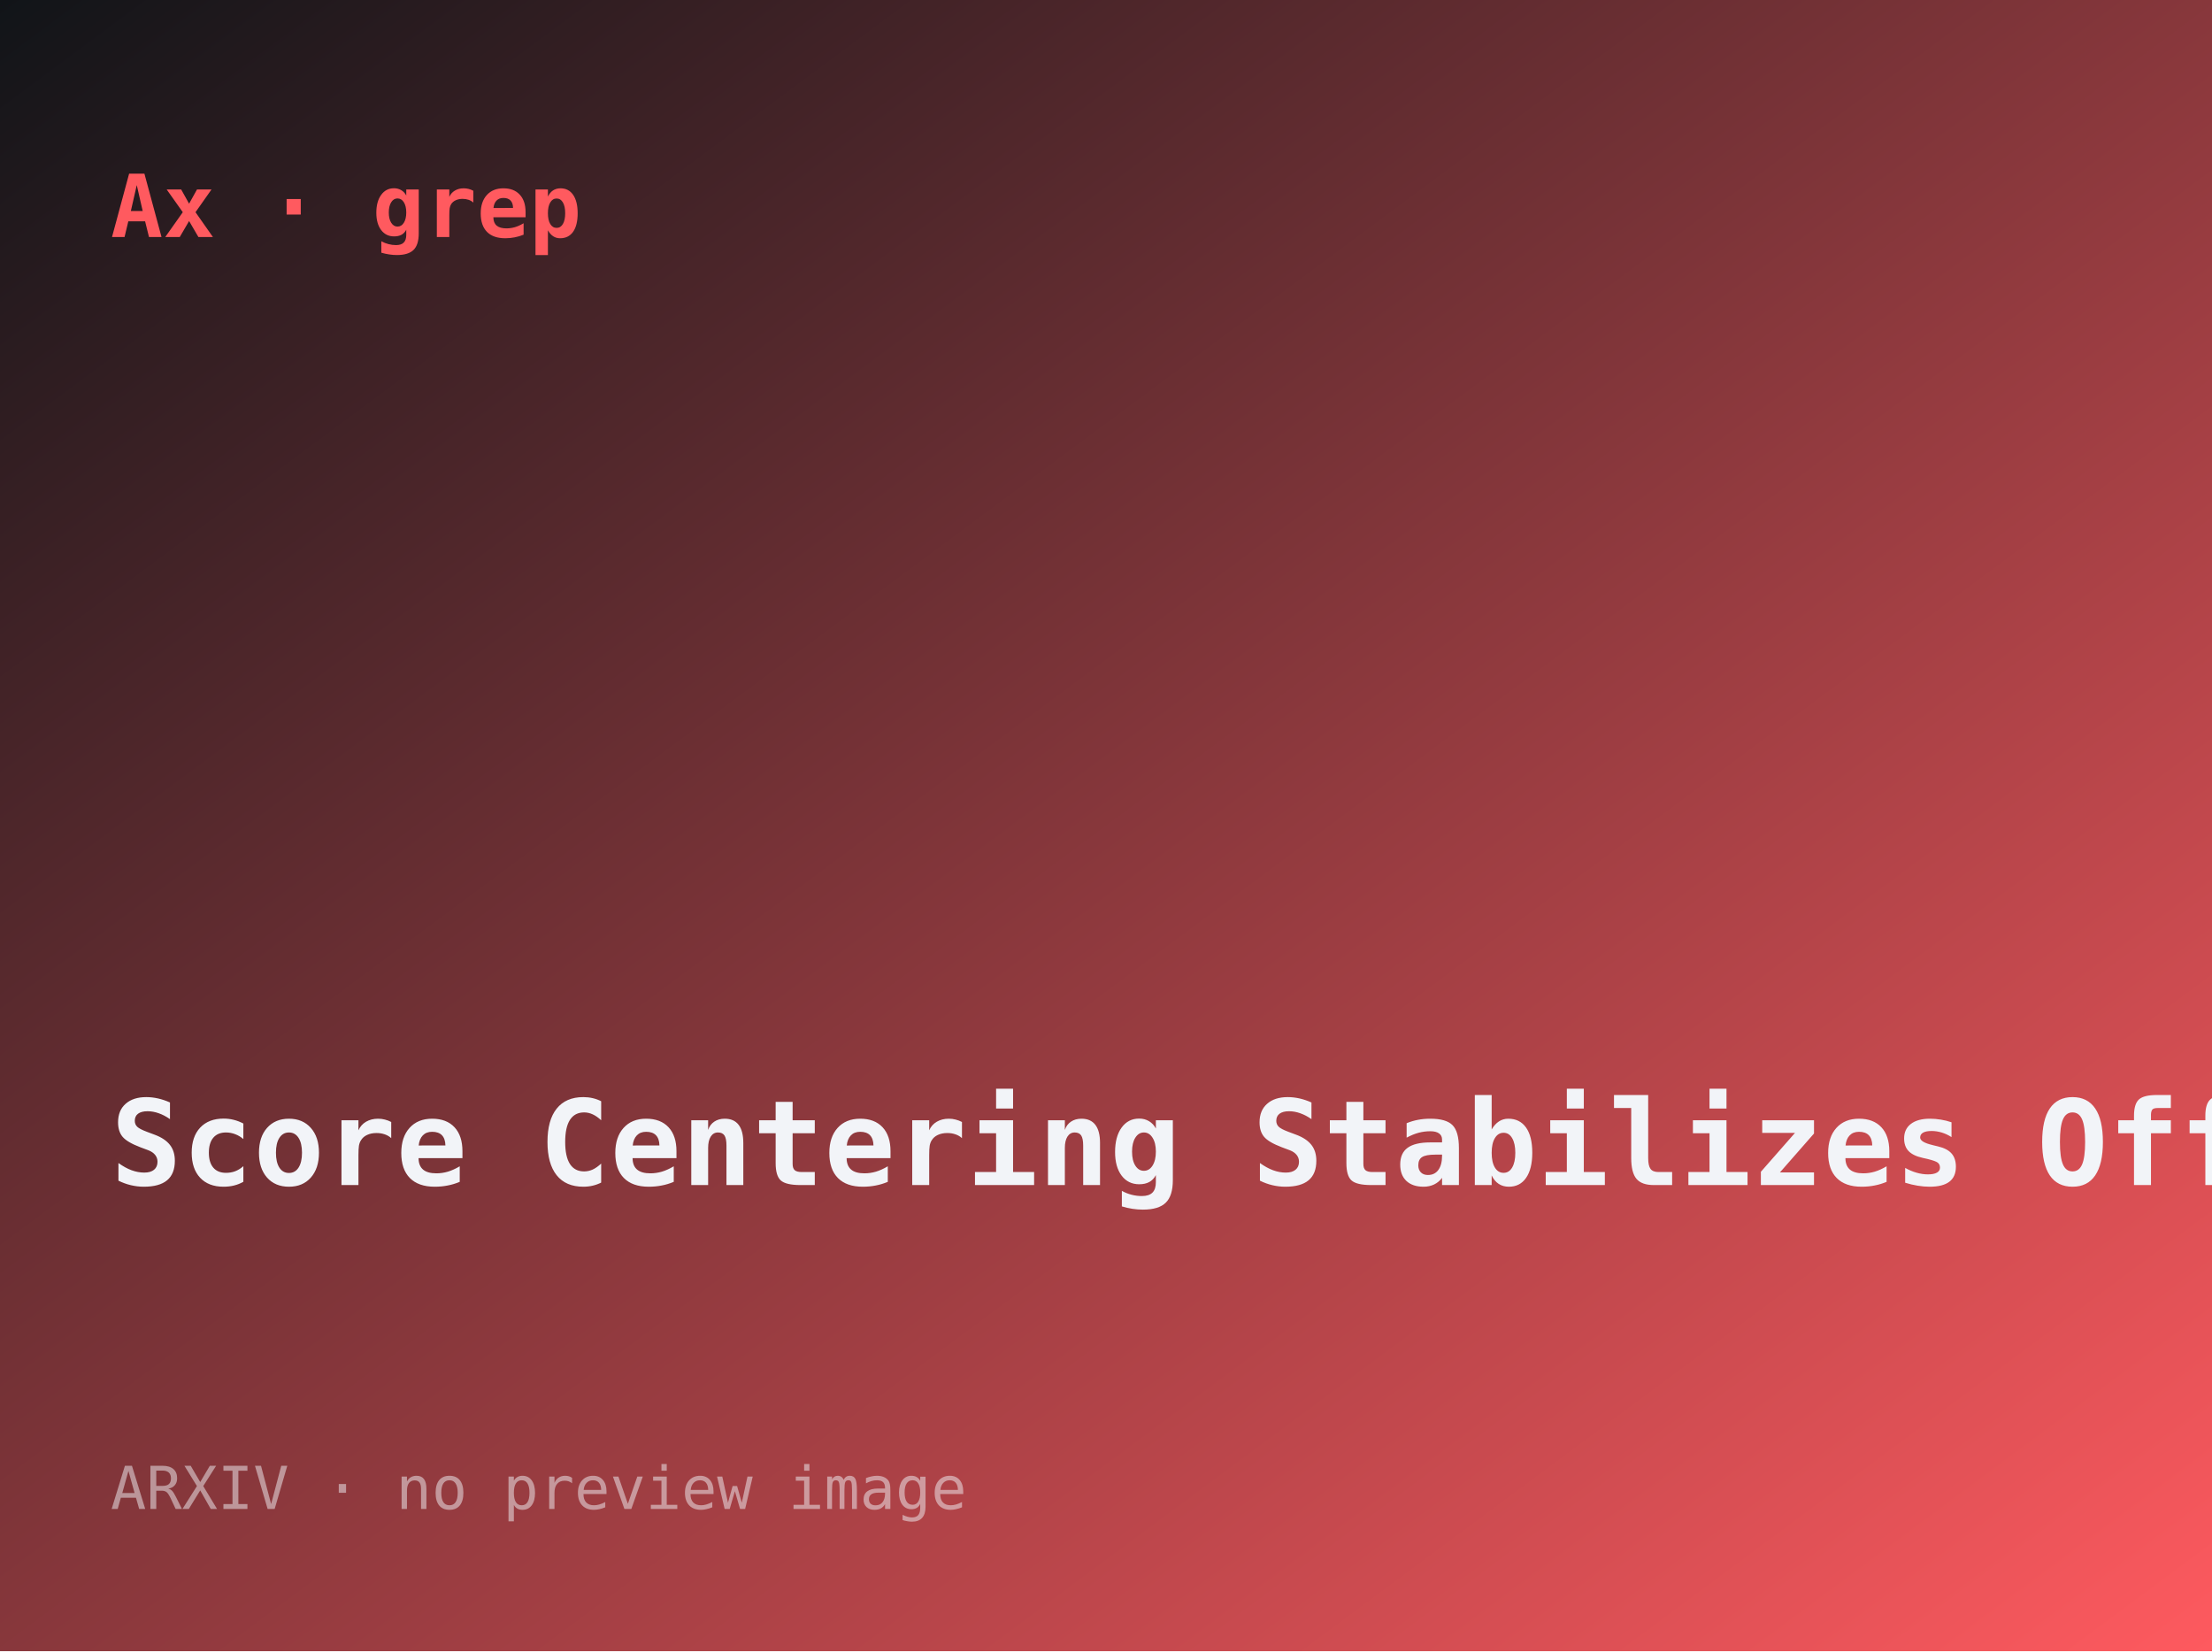
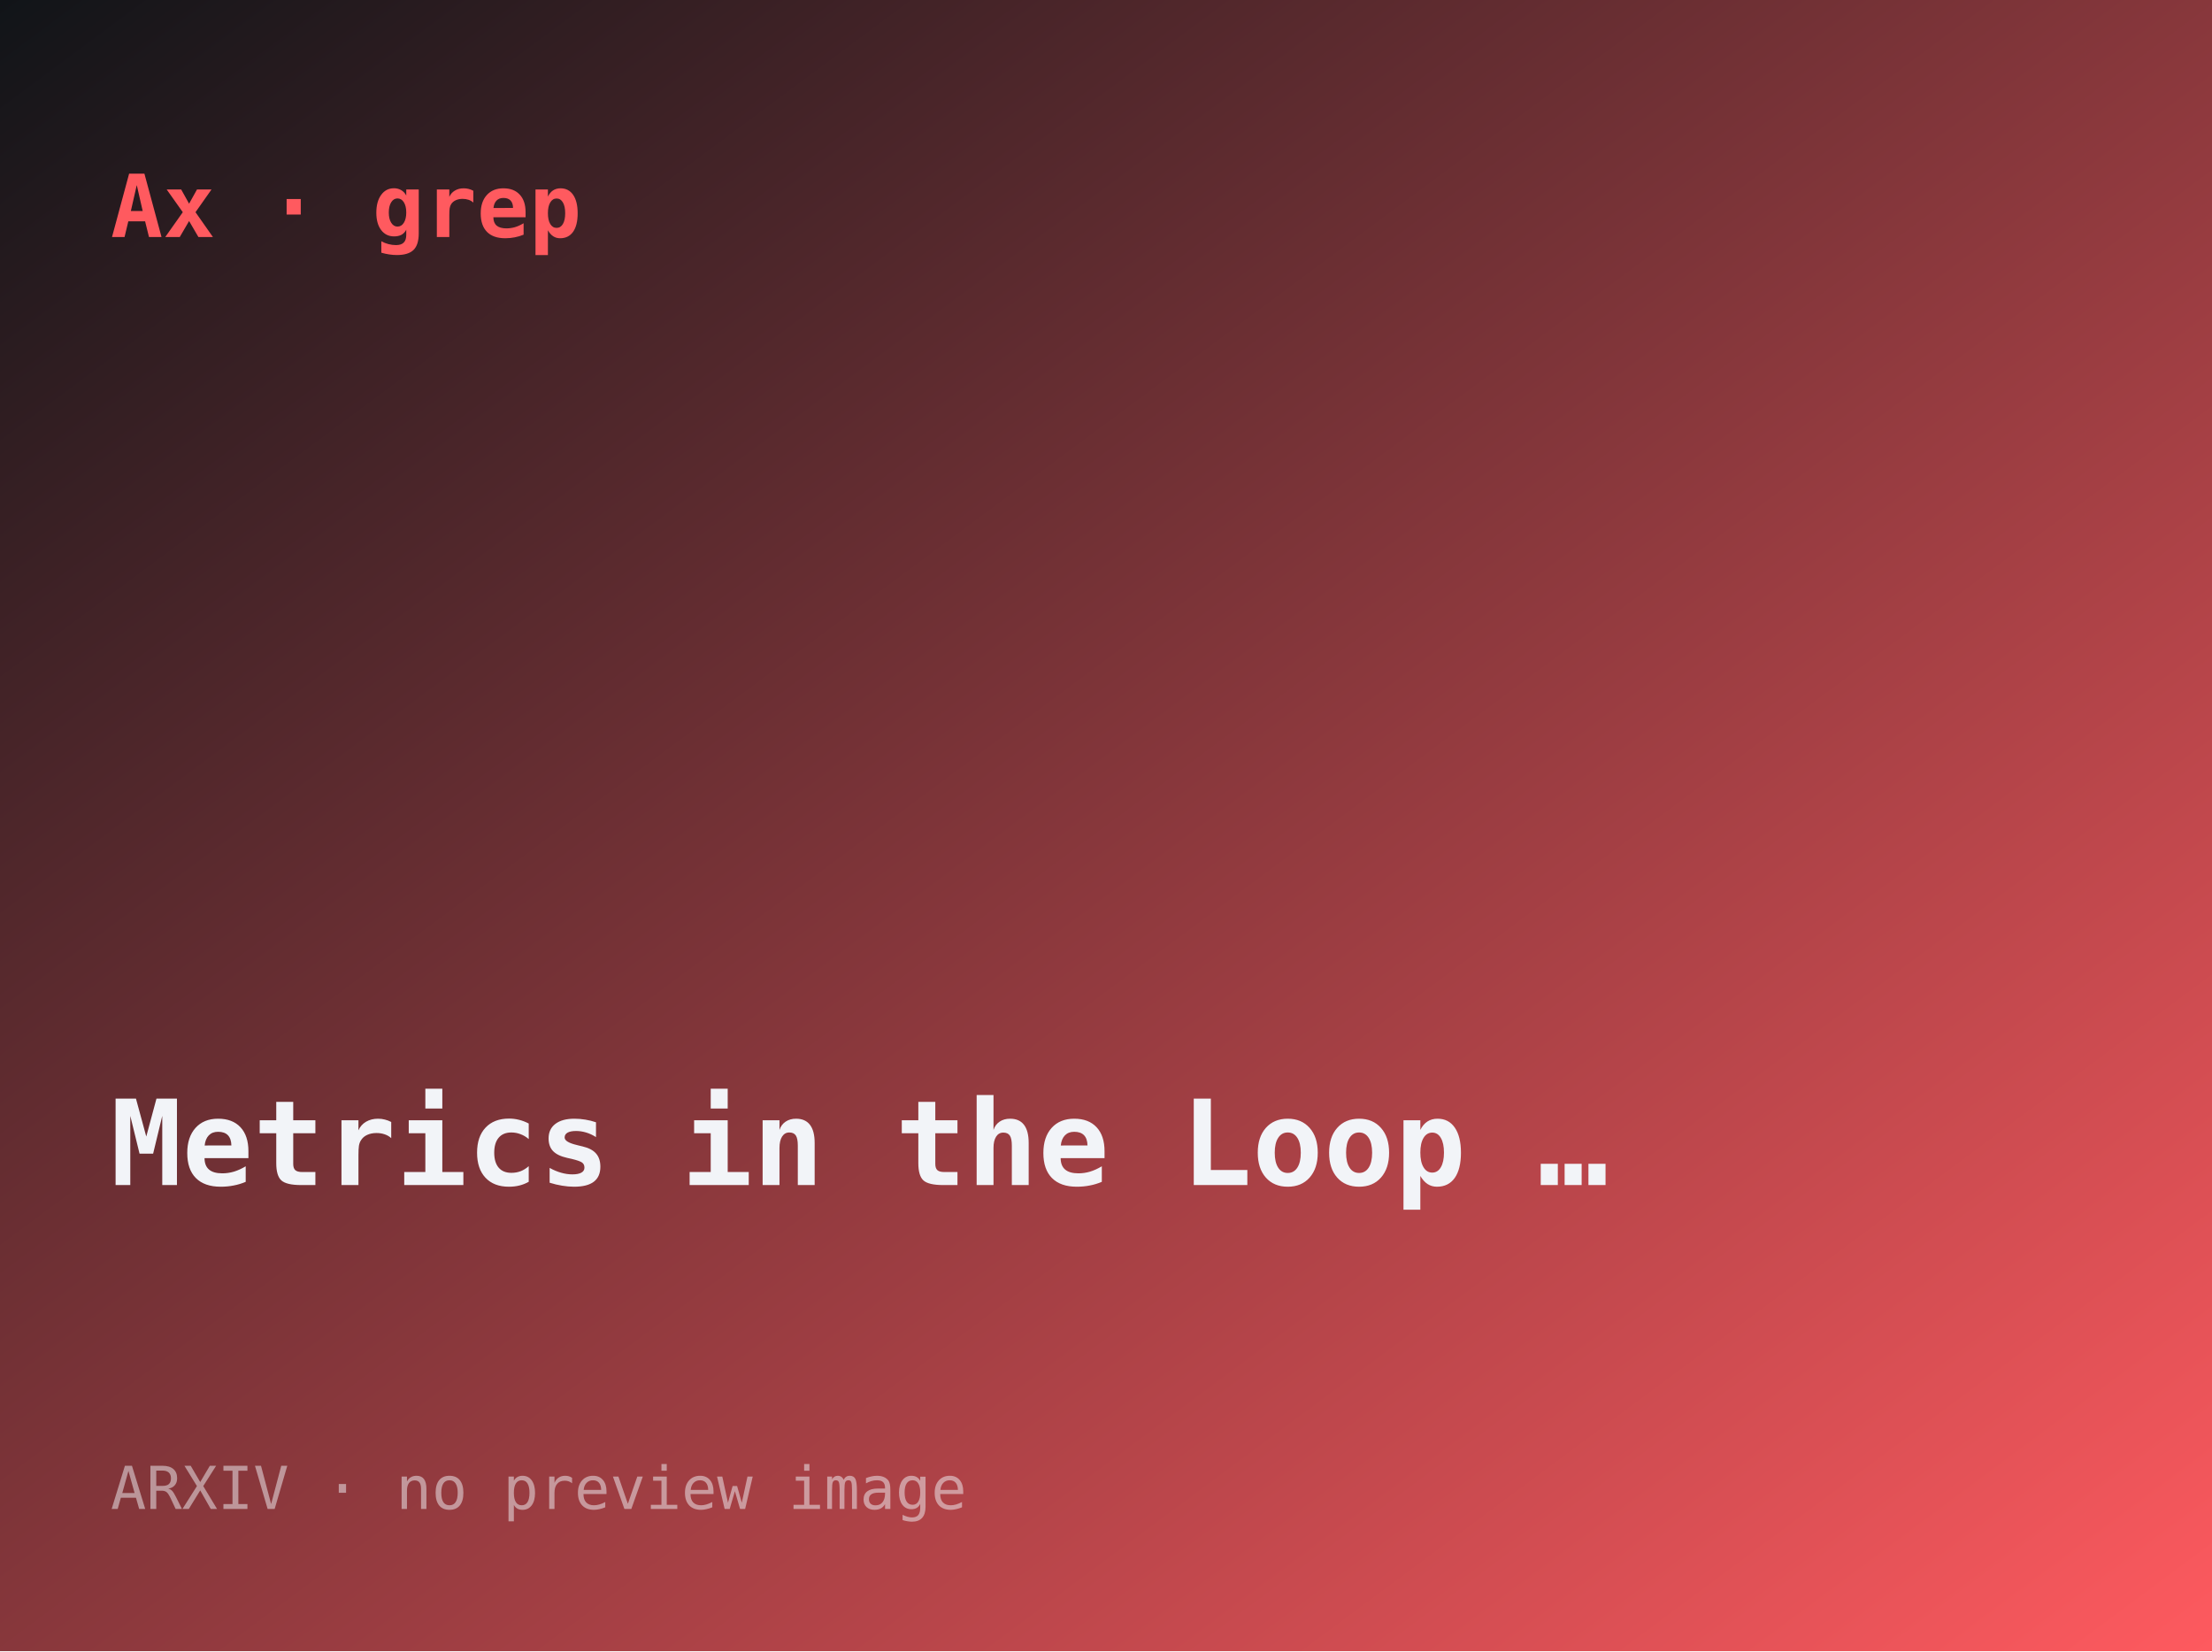
- <svg xmlns="http://www.w3.org/2000/svg" width="560" height="418" viewBox="0 0 560 418" role="img" aria-label="Score Centering Stabilizes Off-policy Reinforcement Learning">
+ <svg xmlns="http://www.w3.org/2000/svg" width="560" height="418" viewBox="0 0 560 418" role="img" aria-label="Metrics-in-the-Loop: complexity feedback reshapes agent-written code">
  <defs>
    <linearGradient id="g" x1="0" y1="0" x2="1" y2="1">
      <stop offset="0" stop-color="#101418" />
      <stop offset="1" stop-color="#ff5a5f" />
    </linearGradient>
  </defs>
  <rect width="560" height="418" fill="url(#g)" />
  <text x="28" y="60" font-family="ui-monospace,monospace" font-size="22" fill="#ff5a5f" font-weight="700">Ax · grep</text>
-   <text x="28" y="300" font-family="ui-monospace,monospace" font-size="30" fill="#f2f4f8" font-weight="600">Score Centering Stabilizes Off …</text>
+   <text x="28" y="300" font-family="ui-monospace,monospace" font-size="30" fill="#f2f4f8" font-weight="600">Metrics in the Loop …</text>
  <text x="28" y="382" font-family="ui-monospace,monospace" font-size="15" fill="rgba(242,244,248,.5)">ARXIV · no preview image</text>
</svg>
